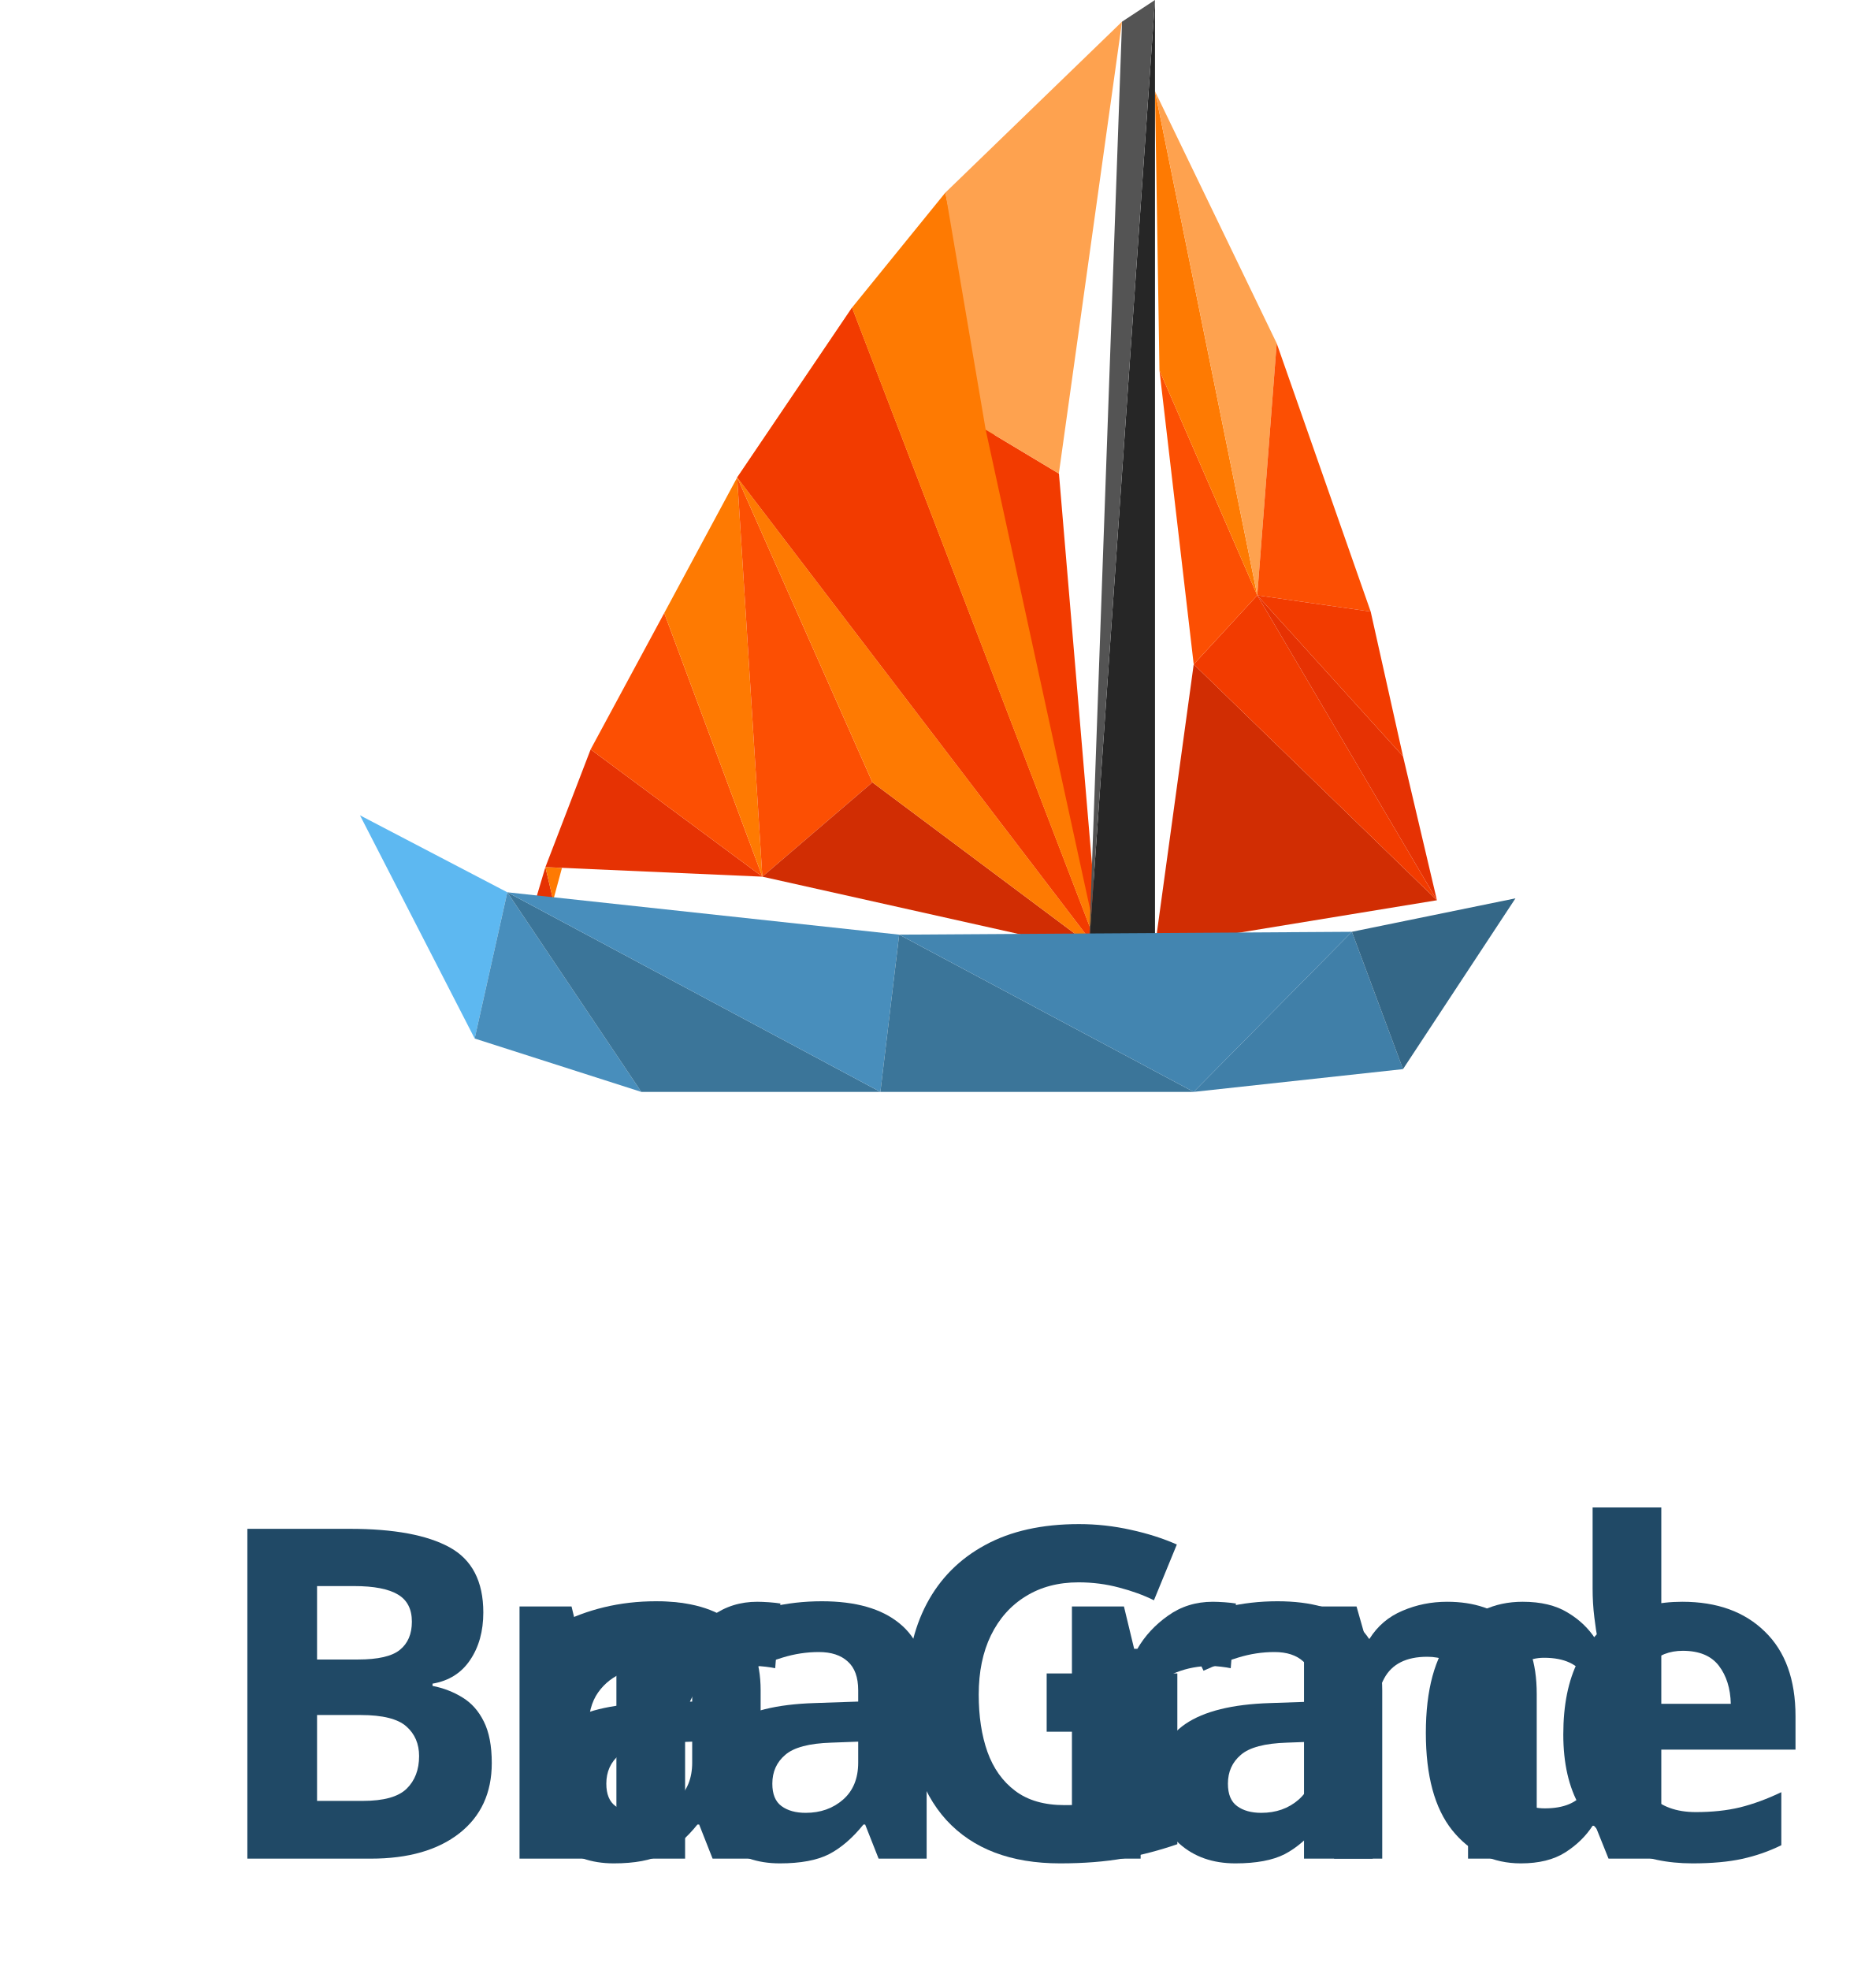
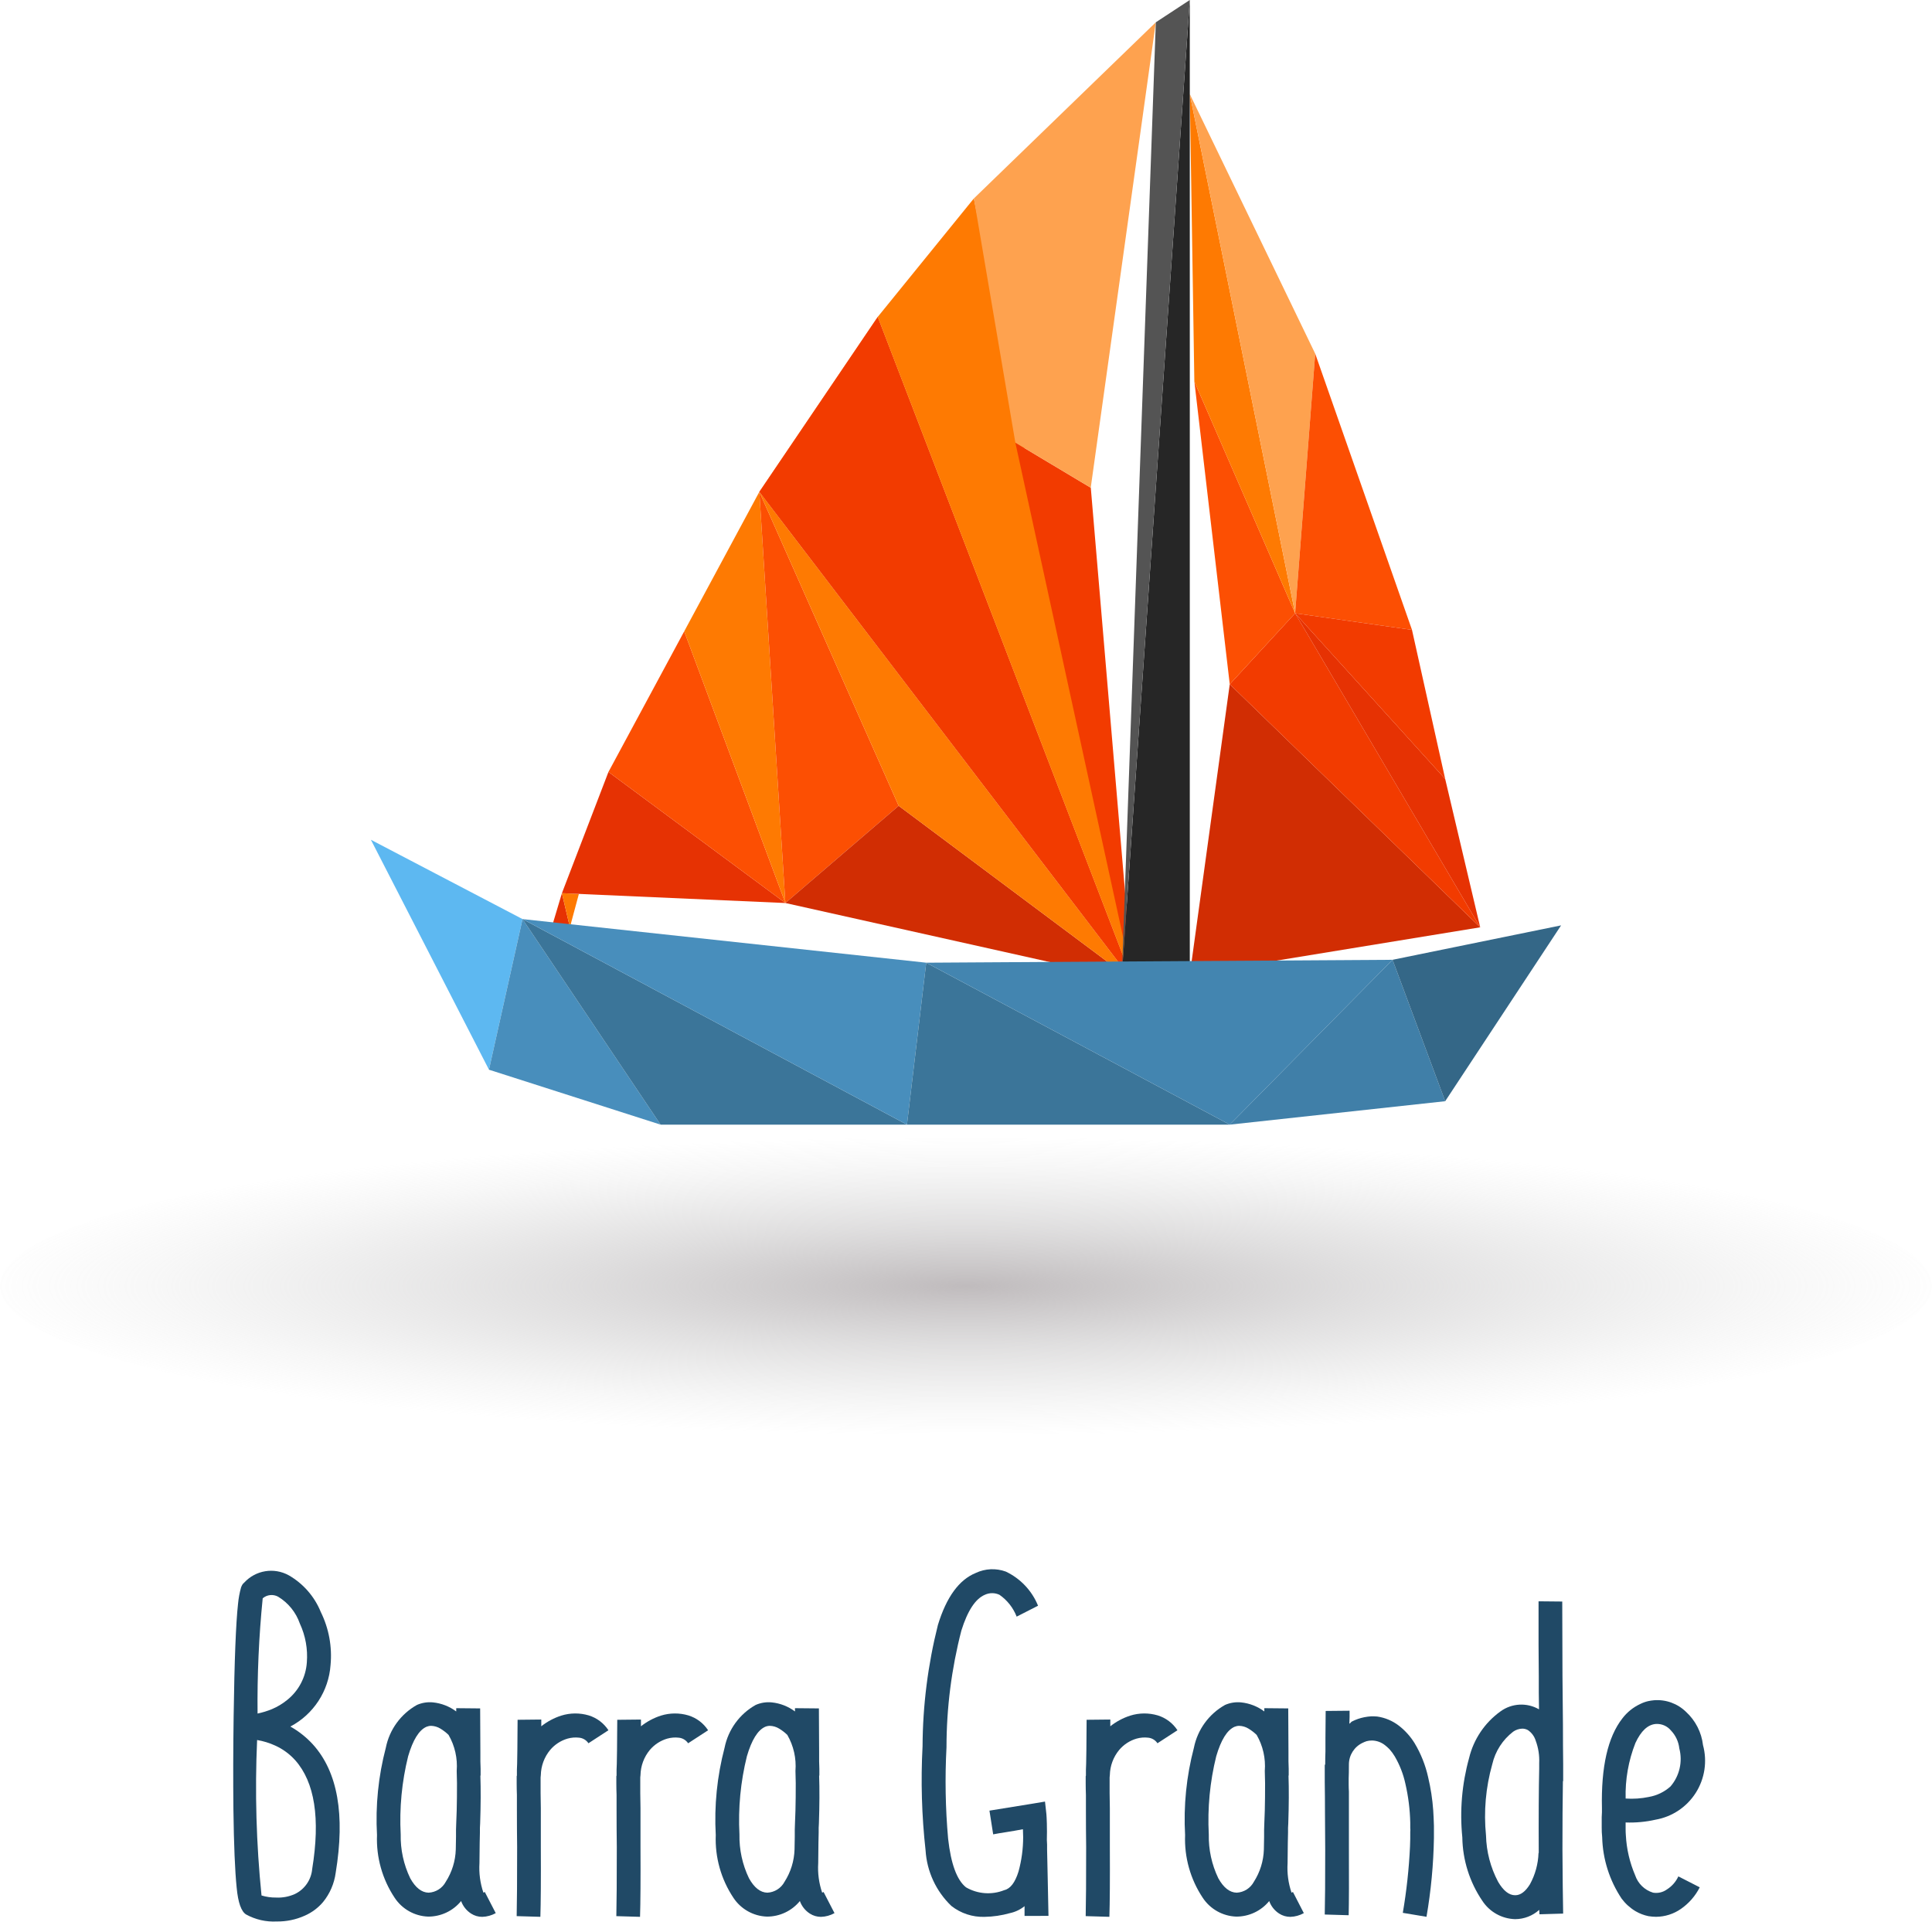
- <svg xmlns="http://www.w3.org/2000/svg" viewBox="0 0 117.74 123.66">
+ <svg xmlns="http://www.w3.org/2000/svg" viewBox="0 0 117.743 117.099">
  <defs>
-     <style>.cls-1{isolation:isolate;}.cls-2{mix-blend-mode:multiply;fill:url(#Gradiente_sem_nome_13);}.cls-3{fill:#e63203;}.cls-4{fill:#fe7a02;}.cls-5{fill:#fc4f03;}.cls-6{fill:#d12d03;}.cls-7{fill:#fea24f;}.cls-8{fill:#f23b00;}.cls-9{fill:#262626;}.cls-10{fill:#545454;}.cls-11{fill:#5db8f1;}.cls-12{fill:#488ebc;}.cls-13{fill:#3b7599;}.cls-14{fill:#4385b0;}.cls-15{fill:#407fa8;}.cls-16{fill:#346787;}.cls-17{font-size:29px;fill:#204966;font-family:SUNNLine-Bold, SUNN Line;font-weight:700;}.cls-18{letter-spacing:-0.03em;}.cls-19{letter-spacing:-0.02em;}.cls-20{letter-spacing:0.01em;}.cls-21{letter-spacing:-0.01em;}.cls-22{letter-spacing:0.02em;}</style>
-     <radialGradient id="Gradiente_sem_nome_13" cx="1112.94" cy="26020.86" r="36.6" gradientTransform="translate(-1796.07 -6372.21) scale(1.67 0.25)" gradientUnits="userSpaceOnUse">
+     <style>.cls-1{isolation:isolate;}.cls-2{mix-blend-mode:multiply;fill:url(#Gradiente_sem_nome_13);}.cls-3{fill:#e63203;}.cls-4{fill:#fe7a02;}.cls-5{fill:#fc4f03;}.cls-6{fill:#d12d03;}.cls-7{fill:#fea24f;}.cls-8{fill:#f23b00;}.cls-9{fill:#262626;}.cls-10{fill:#545454;}.cls-11{fill:#5db8f1;}.cls-12{fill:#488ebc;}.cls-13{fill:#3b7599;}.cls-14{fill:#4385b0;}.cls-15{fill:#407fa8;}.cls-16{fill:#346787;}.cls-17{fill:#204966;}</style>
+     <radialGradient id="Gradiente_sem_nome_13" cx="1112.941" cy="26020.864" r="36.601" gradientTransform="translate(-1796.067 -6372.206) scale(1.6667 0.2479)" gradientUnits="userSpaceOnUse">
      <stop offset="0" stop-color="#b6b1b3" stop-opacity="0.87" />
-       <stop offset="0.4" stop-color="#bfbdbe" stop-opacity="0.49" />
-       <stop offset="0.81" stop-color="#c8c8c8" stop-opacity="0.14" />
+       <stop offset="0.398" stop-color="#bfbdbe" stop-opacity="0.494" />
+       <stop offset="0.807" stop-color="#c8c8c8" stop-opacity="0.14" />
      <stop offset="1" stop-color="#ccc" stop-opacity="0" />
    </radialGradient>
  </defs>
  <g class="cls-1">
    <g id="Camada_2" data-name="Camada 2">
      <g id="Camada_1-2" data-name="Camada 1">
-         <path class="cls-2" d="M117.74,78.37c0,5.18-26.35,9.38-58.87,9.38S0,83.55,0,78.37,26.36,69,58.87,69,117.74,73.19,117.74,78.37Z" />
-         <polygon class="cls-3" points="34.73 56.51 34.24 54.43 33.7 56.24 34.73 56.51" />
-         <polygon class="cls-4" points="34.73 56.51 34.24 54.43 35.28 54.48 34.73 56.51" />
-         <polygon class="cls-3" points="34.24 54.43 37.08 47.04 47.86 55.03 34.24 54.43" />
-         <polygon class="cls-5" points="41.7 38.48 37.08 47.04 47.86 55.03 41.7 38.48" />
-         <polygon class="cls-4" points="41.7 38.48 46.28 29.97 47.86 55.03 41.7 38.48" />
-         <polygon class="cls-5" points="54.77 49.11 46.28 29.97 47.86 55.03 54.77 49.11" />
-         <polygon class="cls-6" points="54.77 49.11 69.02 59.76 47.86 55.03 54.77 49.11" />
-         <polygon class="cls-4" points="54.77 49.11 69.02 59.76 46.28 29.97 54.77 49.11" />
-         <polygon class="cls-7" points="53.49 19.31 69.02 59.76 46.28 29.97 53.49 19.31" />
-         <polygon class="cls-8" points="53.49 19.31 69.02 59.76 46.28 29.97 53.49 19.31" />
-         <polygon class="cls-4" points="53.49 19.31 69.02 59.76 59.35 12.09 53.49 19.31" />
-         <polygon class="cls-6" points="72.51 59.41 74.94 41.7 90.21 56.51 72.51 59.41" />
-         <polygon class="cls-8" points="78.93 37.37 74.94 41.7 90.21 56.51 78.93 37.37" />
-         <polygon class="cls-5" points="78.93 37.37 74.94 41.7 72.79 23.25 78.93 37.37" />
-         <polygon class="cls-4" points="78.93 37.37 72.51 5.73 72.79 23.25 78.93 37.37" />
-         <polygon class="cls-7" points="78.93 37.37 72.51 5.73 80.15 21.55 78.93 37.37" />
-         <polygon class="cls-5" points="78.93 37.37 86.05 38.39 80.15 21.55 78.93 37.37" />
-         <polygon class="cls-3" points="78.93 37.37 88.08 47.47 90.21 56.51 78.93 37.37" />
-         <polygon class="cls-8" points="78.93 37.37 88.08 47.47 86.05 38.39 78.93 37.37" />
-         <polygon class="cls-8" points="69.02 59.76 66.48 29.73 61.88 26.97 69.02 59.76" />
-         <polygon class="cls-7" points="70.44 1.36 59.35 12.09 61.88 26.97 66.48 29.73 66.48 29.68 70.44 1.36" />
-         <polygon class="cls-9" points="72.51 59.41 68.37 59.41 72.51 0 72.51 59.41" />
-         <polygon class="cls-10" points="70.44 1.36 68.37 59.41 72.51 0 70.44 1.36" />
-         <polygon class="cls-11" points="22.6 51.18 29.8 65.19 31.85 56.01 22.6 51.18" />
-         <polygon class="cls-12" points="40.26 68.54 29.8 65.19 31.85 56.01 40.26 68.54" />
-         <polygon class="cls-13" points="40.26 68.54 55.27 68.54 31.85 56.01 40.26 68.54" />
-         <polygon class="cls-12" points="56.45 58.67 55.27 68.54 31.85 56.01 56.45 58.67" />
-         <polygon class="cls-13" points="56.45 58.67 55.27 68.54 74.94 68.54 56.45 58.67" />
-         <polygon class="cls-14" points="56.45 58.67 84.87 58.49 74.94 68.54 56.45 58.67" />
-         <polygon class="cls-15" points="88.08 67.11 84.87 58.49 74.94 68.54 88.08 67.11" />
-         <polygon class="cls-16" points="88.08 67.11 84.87 58.49 95.14 56.39 88.08 67.11" />
-         <text class="cls-17" transform="translate(12.92 116.67)">Ba<tspan class="cls-18" x="17.43" y="0">r</tspan>
-           <tspan class="cls-19" x="23.51" y="0">r</tspan>
-           <tspan x="29.91" y="0">a </tspan>
-           <tspan class="cls-20" x="42.32" y="0">G</tspan>
-           <tspan class="cls-19" x="52.11" y="0">r</tspan>
-           <tspan x="58.51" y="0">a</tspan>
-           <tspan class="cls-21" x="66.68" y="0">n</tspan>
-           <tspan class="cls-22" x="75.28" y="0">d</tspan>
-           <tspan x="83.91" y="0">e</tspan>
-         </text>
+         <path class="cls-2" d="M117.743,78.368c0,5.179-26.357,9.379-58.872,9.379S0,83.547,0,78.368c0-5.181,26.357-9.381,58.872-9.381S117.743,73.186,117.743,78.368Z" />
+         <polygon class="cls-3" points="34.732 56.512 34.245 54.432 33.705 56.24 34.732 56.512" />
+         <polygon class="cls-4" points="34.732 56.512 34.245 54.432 35.279 54.478 34.732 56.512" />
+         <polygon class="cls-3" points="34.245 54.432 37.081 47.044 47.864 55.032 34.245 54.432" />
+         <polygon class="cls-5" points="41.698 38.476 37.081 47.044 47.864 55.032 41.698 38.476" />
+         <polygon class="cls-4" points="41.698 38.476 46.277 29.973 47.864 55.032 41.698 38.476" />
+         <polygon class="cls-5" points="54.769 49.108 46.277 29.973 47.864 55.032 54.769 49.108" />
+         <polygon class="cls-6" points="54.769 49.108 69.022 59.756 47.864 55.032 54.769 49.108" />
+         <polygon class="cls-4" points="54.769 49.108 69.022 59.756 46.277 29.973 54.769 49.108" />
+         <polygon class="cls-7" points="53.492 19.313 69.022 59.756 46.277 29.973 53.492 19.313" />
+         <polygon class="cls-8" points="53.492 19.313 69.022 59.756 46.277 29.973 53.492 19.313" />
+         <polygon class="cls-4" points="53.492 19.313 69.022 59.756 59.351 12.094 53.492 19.313" />
+         <polygon class="cls-6" points="72.51 59.405 74.945 41.7 90.209 56.512 72.51 59.405" />
+         <polygon class="cls-8" points="78.929 37.374 74.945 41.7 90.209 56.512 78.929 37.374" />
+         <polygon class="cls-5" points="78.929 37.374 74.945 41.7 72.788 23.245 78.929 37.374" />
+         <polygon class="cls-4" points="78.929 37.374 72.51 5.733 72.788 23.245 78.929 37.374" />
+         <polygon class="cls-7" points="78.929 37.374 72.51 5.733 80.154 21.554 78.929 37.374" />
+         <polygon class="cls-5" points="78.929 37.374 86.052 38.387 80.154 21.554 78.929 37.374" />
+         <polygon class="cls-3" points="78.929 37.374 88.075 47.472 90.209 56.512 78.929 37.374" />
+         <polygon class="cls-8" points="78.929 37.374 88.075 47.472 86.052 38.387 78.929 37.374" />
+         <polygon class="cls-8" points="69.022 59.756 66.477 29.725 61.879 26.974 69.022 59.756" />
+         <polygon class="cls-7" points="70.44 1.358 59.351 12.094 61.879 26.974 66.477 29.725 66.479 29.681 70.44 1.358" />
+         <polygon class="cls-9" points="72.51 59.405 68.371 59.405 72.51 0 72.51 59.405" />
+         <polygon class="cls-10" points="70.44 1.358 68.371 59.405 72.51 0 70.44 1.358" />
+         <polygon class="cls-11" points="22.604 51.178 29.8 65.19 31.846 56.011 22.604 51.178" />
+         <polygon class="cls-12" points="40.258 68.538 29.8 65.19 31.846 56.011 40.258 68.538" />
+         <polygon class="cls-13" points="40.258 68.538 55.274 68.538 31.846 56.011 40.258 68.538" />
+         <polygon class="cls-12" points="56.448 58.669 55.274 68.538 31.846 56.011 56.448 58.669" />
+         <polygon class="cls-13" points="56.448 58.669 55.274 68.538 74.945 68.538 56.448 58.669" />
+         <polygon class="cls-14" points="56.448 58.669 84.867 58.492 74.945 68.538 56.448 58.669" />
+         <polygon class="cls-15" points="88.075 67.11 84.867 58.492 74.945 68.538 88.075 67.11" />
+         <polygon class="cls-16" points="88.075 67.11 84.867 58.492 95.139 56.394 88.075 67.11" />
+         <path class="cls-17" d="M15.004,116.675q-.453-.27-.581-1.643-.156-1.529-.198-4.758-.029-2.704.014-5.692.071-5.07.269-6.854a5.688,5.688,0,0,1,.184-.991.985.985,0,0,1,.099-.198l.057-.057.043-.042a2.223,2.223,0,0,1,2.705-.439,4.549,4.549,0,0,1,1.954,2.237,6.034,6.034,0,0,1,.595,3.228,4.604,4.604,0,0,1-2.45,3.753,5.489,5.489,0,0,1,1.374,1.09q2.265,2.506,1.388,7.83a3.563,3.563,0,0,1-.765,1.771,3.077,3.077,0,0,1-1.119.835,4.027,4.027,0,0,1-1.713.354A3.482,3.482,0,0,1,15.004,116.675Zm1.827-1.033a2.51,2.51,0,0,0,1.133-.213,1.87,1.87,0,0,0,1.062-1.529q.751-4.616-1.034-6.627a3.701,3.701,0,0,0-1.218-.893,4.432,4.432,0,0,0-1.105-.34,65.133,65.133,0,0,0,.269,9.474A2.908,2.908,0,0,0,16.83,115.641Zm-1.133-11.215a5.048,5.048,0,0,0,.878-.27,3.831,3.831,0,0,0,.92-.553,3.207,3.207,0,0,0,1.204-2.293,4.73,4.73,0,0,0-.425-2.365,3.101,3.101,0,0,0-1.331-1.643.834.834,0,0,0-.934.1A63.833,63.833,0,0,0,15.697,104.427Z" />
+         <path class="cls-17" d="M30.212,116.59a1.798,1.798,0,0,1-.821.227,1.244,1.244,0,0,1-.68-.198,1.526,1.526,0,0,1-.609-.765,2.583,2.583,0,0,1-2.011.948,2.555,2.555,0,0,1-2.039-1.147,6.439,6.439,0,0,1-1.076-3.823,17.147,17.147,0,0,1,.538-5.324,3.858,3.858,0,0,1,1.897-2.606,1.955,1.955,0,0,1,.977-.155,2.864,2.864,0,0,1,1.416.552V104.1l1.458.014q0,1.034.014,2.662v.566c.009.151.014.303.014.453v.411h-.014q.043,1.247-.014,2.917l-.014.27v.283l-.014.623q-.014.721-.014,1.246a4.654,4.654,0,0,0,.241,1.798c.019-.01.047-.023.085-.042Zm-2.407-5.509.014-.367.014-.383q.014-.44.014-.807.014-.921-.014-1.601a3.792,3.792,0,0,0-.496-2.194,2.789,2.789,0,0,0-.496-.383,1.146,1.146,0,0,0-.566-.17.75.75,0,0,0-.283.057q-.68.297-1.119,1.799A16.21,16.21,0,0,0,24.42,111.79a5.888,5.888,0,0,0,.581,2.676q.481.864,1.119.878a1.258,1.258,0,0,0,1.048-.665,3.862,3.862,0,0,0,.609-1.969q0-.325.014-.779v-.424Z" />
+         <path class="cls-17" d="M34.205,104.553a2.876,2.876,0,0,1,1.671-.014,2.208,2.208,0,0,1,1.204.906l-1.218.793a.768.768,0,0,0-.566-.34,1.831,1.831,0,0,0-.708.057,2.195,2.195,0,0,0-1.062.693,2.485,2.485,0,0,0-.566,1.529l-.014.142v.948q0,.454.014.921v2.308q.014,3.058-.028,4.319l-1.444-.042q.029-1.204.028-4.206-.014-1.048-.014-2.266v-.921c-.009-.227-.014-.457-.014-.693v-.44l.014-.042v-.354c.009-.132.014-.254.014-.367q.014-.454.014-.836.014-1.077.014-1.841l1.444-.015v.411A3.849,3.849,0,0,1,34.205,104.553Z" />
+         <path class="cls-17" d="M40.279,104.553A2.876,2.876,0,0,1,41.95,104.54a2.208,2.208,0,0,1,1.204.906l-1.218.793a.768.768,0,0,0-.566-.34,1.831,1.831,0,0,0-.708.057,2.195,2.195,0,0,0-1.062.693,2.485,2.485,0,0,0-.566,1.529l-.014.142v.948q0,.454.014.921v2.308q.014,3.058-.028,4.319l-1.444-.042q.029-1.204.028-4.206-.014-1.048-.014-2.266v-.921c-.009-.227-.014-.457-.014-.693v-.44l.014-.042v-.354c.009-.132.014-.254.014-.367q.014-.454.014-.836.014-1.077.014-1.841l1.444-.015v.411A3.849,3.849,0,0,1,40.279,104.553Z" />
+         <path class="cls-17" d="M50.857,116.59a1.798,1.798,0,0,1-.821.227,1.244,1.244,0,0,1-.68-.198,1.525,1.525,0,0,1-.609-.765,2.583,2.583,0,0,1-2.011.948,2.555,2.555,0,0,1-2.039-1.147,6.439,6.439,0,0,1-1.076-3.823,17.147,17.147,0,0,1,.538-5.324,3.858,3.858,0,0,1,1.897-2.606,1.955,1.955,0,0,1,.977-.155,2.864,2.864,0,0,1,1.416.552V104.1l1.458.014q0,1.034.014,2.662v.566c.009.151.014.303.014.453v.411h-.014q.043,1.247-.014,2.917l-.014.27v.283l-.014.623q-.014.721-.014,1.246a4.654,4.654,0,0,0,.241,1.798c.019-.01.047-.023.085-.042ZM48.45,111.081l.014-.367.014-.383q.014-.44.014-.807.014-.921-.014-1.601a3.792,3.792,0,0,0-.496-2.194,2.789,2.789,0,0,0-.496-.383,1.146,1.146,0,0,0-.566-.17.751.751,0,0,0-.283.057q-.68.297-1.119,1.799a16.21,16.21,0,0,0-.453,4.758,5.888,5.888,0,0,0,.581,2.676q.481.864,1.119.878a1.258,1.258,0,0,0,1.048-.665,3.862,3.862,0,0,0,.609-1.969q0-.325.014-.779v-.424Z" />
+         <path class="cls-17" d="M62.44,116.76v-.595a2.115,2.115,0,0,1-.892.425,6.026,6.026,0,0,1-1.543.227,3.114,3.114,0,0,1-2.025-.665,5.122,5.122,0,0,1-1.572-3.385,38.755,38.755,0,0,1-.184-6.344,30.897,30.897,0,0,1,.935-7.392q.778-2.549,2.308-3.172a2.379,2.379,0,0,1,1.827-.085,3.94,3.94,0,0,1,1.968,2.082l-1.303.665A2.894,2.894,0,0,0,60.911,97.19a1.053,1.053,0,0,0-.892,0q-.863.368-1.43,2.181a28.471,28.471,0,0,0-.906,7.108,39.36,39.36,0,0,0,.099,5.579q.255,2.294,1.09,2.96a2.677,2.677,0,0,0,2.336.17q.552-.129.864-1.133a7.931,7.931,0,0,0,.283-2.096c-.009-.218-.014-.378-.014-.482q-.524.1-.977.17-.552.085-.836.142l-.227-1.445q.736-.113,2.62-.424l.765-.128.085.765a2.072,2.072,0,0,0,.014.213c0,.113.005.23.014.353q.014.51,0,1.006l.014.283v.31l.014.623q.014.751.028,1.303.029,1.502.043,2.11Z" />
+         <path class="cls-17" d="M68.883,104.553a2.876,2.876,0,0,1,1.671-.014,2.208,2.208,0,0,1,1.204.906l-1.218.793a.768.768,0,0,0-.566-.34,1.831,1.831,0,0,0-.708.057,2.195,2.195,0,0,0-1.062.693,2.485,2.485,0,0,0-.566,1.529l-.014.142v.948q0,.454.014.921v2.308q.014,3.058-.028,4.319l-1.444-.042q.029-1.204.028-4.206-.014-1.048-.014-2.266v-.921c-.009-.227-.014-.457-.014-.693v-.44l.014-.042v-.354c.009-.132.014-.254.014-.367q.014-.454.014-.836.014-1.077.014-1.841l1.444-.015v.411A3.849,3.849,0,0,1,68.883,104.553Z" />
+         <path class="cls-17" d="M79.46,116.59a1.797,1.797,0,0,1-.821.227,1.243,1.243,0,0,1-.68-.198,1.525,1.525,0,0,1-.609-.765,2.583,2.583,0,0,1-2.011.948,2.555,2.555,0,0,1-2.039-1.147,6.439,6.439,0,0,1-1.076-3.823,17.153,17.153,0,0,1,.538-5.324,3.858,3.858,0,0,1,1.897-2.606,1.955,1.955,0,0,1,.977-.155,2.863,2.863,0,0,1,1.416.552V104.1l1.458.014q0,1.034.014,2.662v.566c.009.151.014.303.014.453v.411H78.526q.043,1.247-.014,2.917l-.014.27v.283l-.014.623q-.014.721-.014,1.246a4.656,4.656,0,0,0,.241,1.798c.019-.01.047-.023.085-.042Zm-2.407-5.509.014-.367.014-.383q.014-.44.014-.807.014-.921-.014-1.601a3.792,3.792,0,0,0-.496-2.194,2.785,2.785,0,0,0-.496-.383,1.146,1.146,0,0,0-.566-.17.751.751,0,0,0-.283.057q-.68.297-1.119,1.799a16.21,16.21,0,0,0-.453,4.758,5.888,5.888,0,0,0,.581,2.676q.481.864,1.119.878a1.258,1.258,0,0,0,1.048-.665,3.862,3.862,0,0,0,.609-1.969q0-.325.014-.779v-.424Z" />
+         <path class="cls-17" d="M85.946,111.634a.924.924,0,0,0,0-.227v-.326a11.698,11.698,0,0,0-.297-2.379,5.707,5.707,0,0,0-.651-1.67,2.825,2.825,0,0,0-.326-.439,2.765,2.765,0,0,0-.269-.24,1.312,1.312,0,0,0-.793-.283,1.234,1.234,0,0,0-.326.042,1.913,1.913,0,0,0-.241.099,1.457,1.457,0,0,0-.836,1.303q0,.582-.014.864v.368c0,.151.005.297.014.44V112.54q.014,3.002-.014,4.178l-1.458-.043q.029-1.119.028-3.937,0-1.077-.014-2.28,0-1.005-.014-1.855v-1.02l.014-.042.014-.029q0-.453.014-.764v-.836q.014-.977.014-1.643l1.458-.014v.382l-.014.411.057-.043.028-.028a.19.19,0,0,1,.085-.071,2.862,2.862,0,0,1,.736-.254,3.412,3.412,0,0,1,.439-.057c.123,0,.241.004.354.014a2.821,2.821,0,0,1,1.331.567,4.027,4.027,0,0,1,.949,1.062,6.952,6.952,0,0,1,.821,2.066,12.524,12.524,0,0,1,.311,2.025q.029.453.043.949v.722a31.32,31.32,0,0,1-.453,4.814l-1.444-.241a33.09,33.09,0,0,0,.439-4.035c.009-.16.014-.316.014-.467Z" />
+         <path class="cls-17" d="M95.249,108.547q-.029,1.812-.028,4.163.014,2.492.043,3.908l-1.444.043-.014-.27a2.201,2.201,0,0,1-1.458.566h-.014a2.467,2.467,0,0,1-1.997-1.119,7.071,7.071,0,0,1-1.218-3.865,13.149,13.149,0,0,1,.411-4.828,4.92,4.92,0,0,1,1.912-2.847,2.159,2.159,0,0,1,2.351-.128l-.014-1.02v-1.005q-.014-1.302-.014-1.926V97.587l1.444.014q0,.879.014,4.531.014,1.374.028,2.975,0,1.288.014,2.393v1.048Zm-1.473,4.376q-.014-3.258.028-5.141v-.34a3.438,3.438,0,0,0-.212-1.359,1.206,1.206,0,0,0-.481-.651.7.7,0,0,0-.34-.085,1.019,1.019,0,0,0-.552.184,3.487,3.487,0,0,0-1.274,1.982,11.668,11.668,0,0,0-.382,4.348,6.346,6.346,0,0,0,.736,2.818q.481.82,1.034.82h.014q.481,0,.892-.665a4.252,4.252,0,0,0,.524-1.911Z" />
+         <path class="cls-17" d="M100.46,116.774a2.606,2.606,0,0,1-.779-.298,2.949,2.949,0,0,1-.85-.765,7.075,7.075,0,0,1-1.189-3.752,5.195,5.195,0,0,1-.028-.596v-.623l.014-.297v-.255q-.085-3.766,1.246-5.466a2.915,2.915,0,0,1,1.09-.878,2.166,2.166,0,0,1,.467-.17,3.003,3.003,0,0,1,.368-.057,2.506,2.506,0,0,1,1.954.708,3.261,3.261,0,0,1,1.034,2.025,3.645,3.645,0,0,1-2.889,4.545,7.066,7.066,0,0,1-1.827.17v.41c0,.143.005.265.014.369a7.127,7.127,0,0,0,.566,2.436,1.659,1.659,0,0,0,1.09,1.062,1.122,1.122,0,0,0,.85-.198,1.85,1.85,0,0,0,.694-.793l1.303.666a3.555,3.555,0,0,1-1.147,1.316,2.688,2.688,0,0,1-1.515.481A2.962,2.962,0,0,1,100.46,116.774Zm.028-7.265a2.653,2.653,0,0,0,1.317-.638,2.564,2.564,0,0,0,.538-2.322,1.871,1.871,0,0,0-.51-1.09,1.1,1.1,0,0,0-.92-.397q-.736.057-1.246,1.161a8.608,8.608,0,0,0-.595,3.384A5.226,5.226,0,0,0,100.488,109.51Z" />
      </g>
    </g>
  </g>
</svg>
